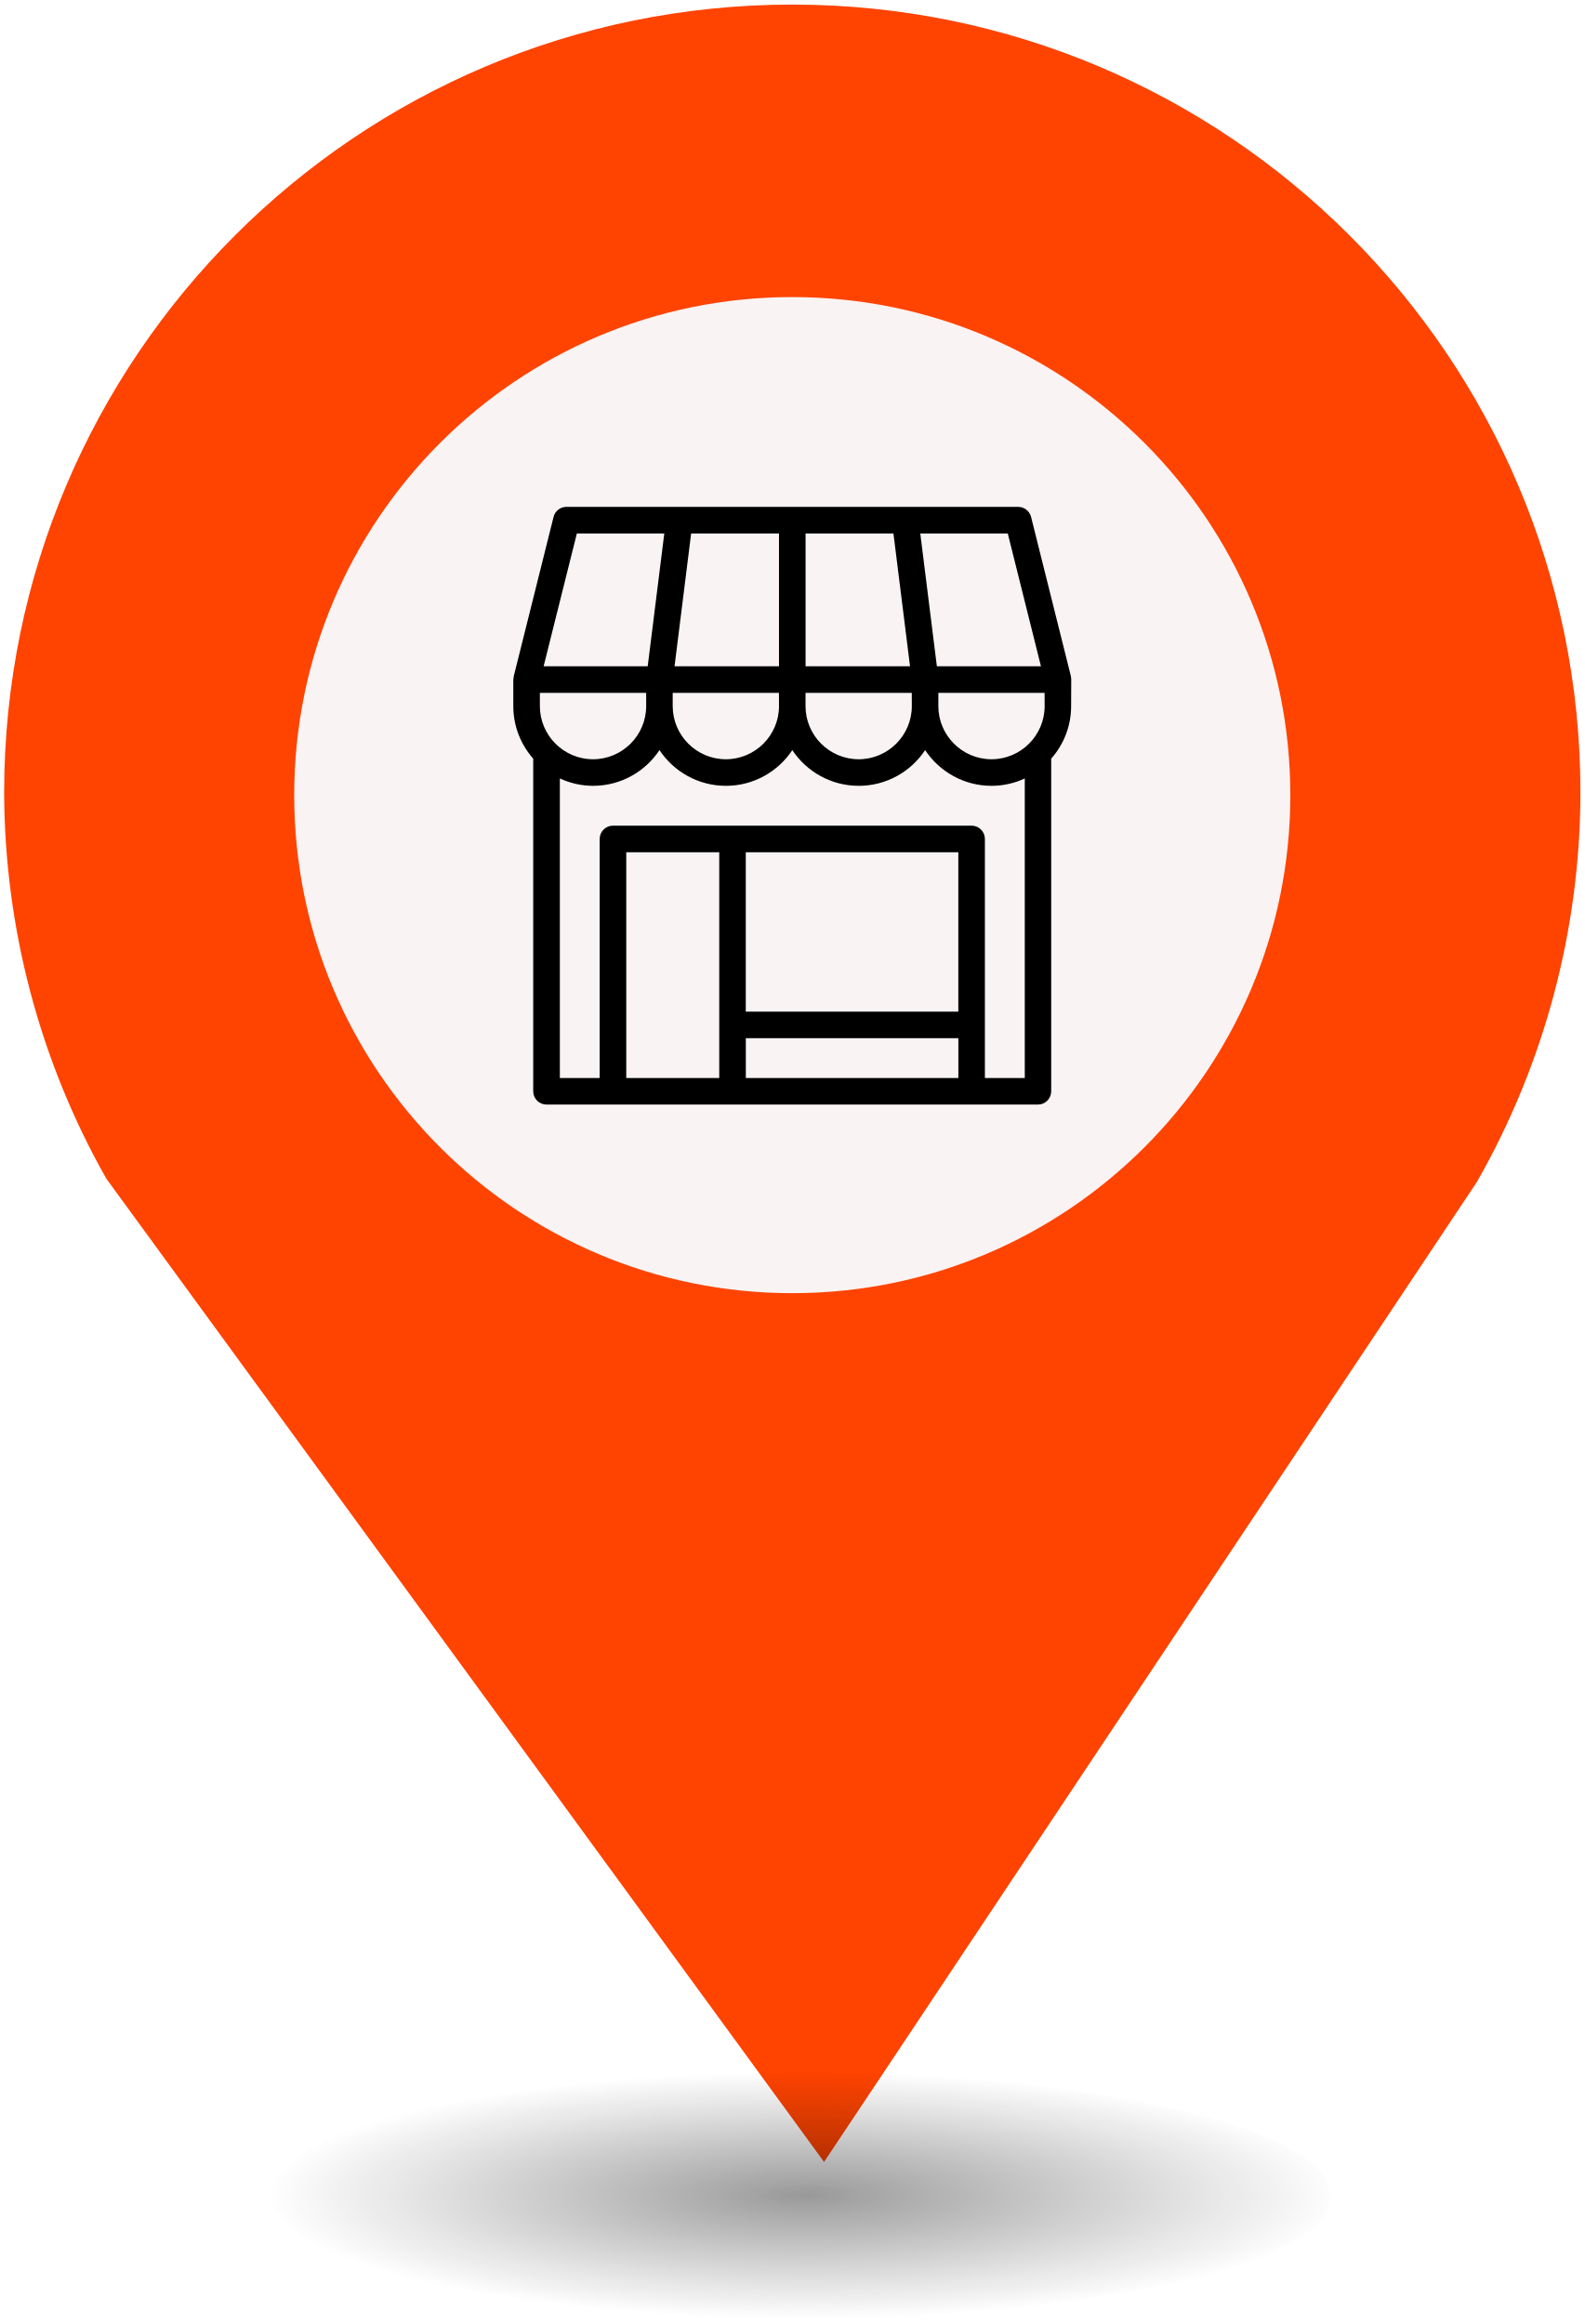
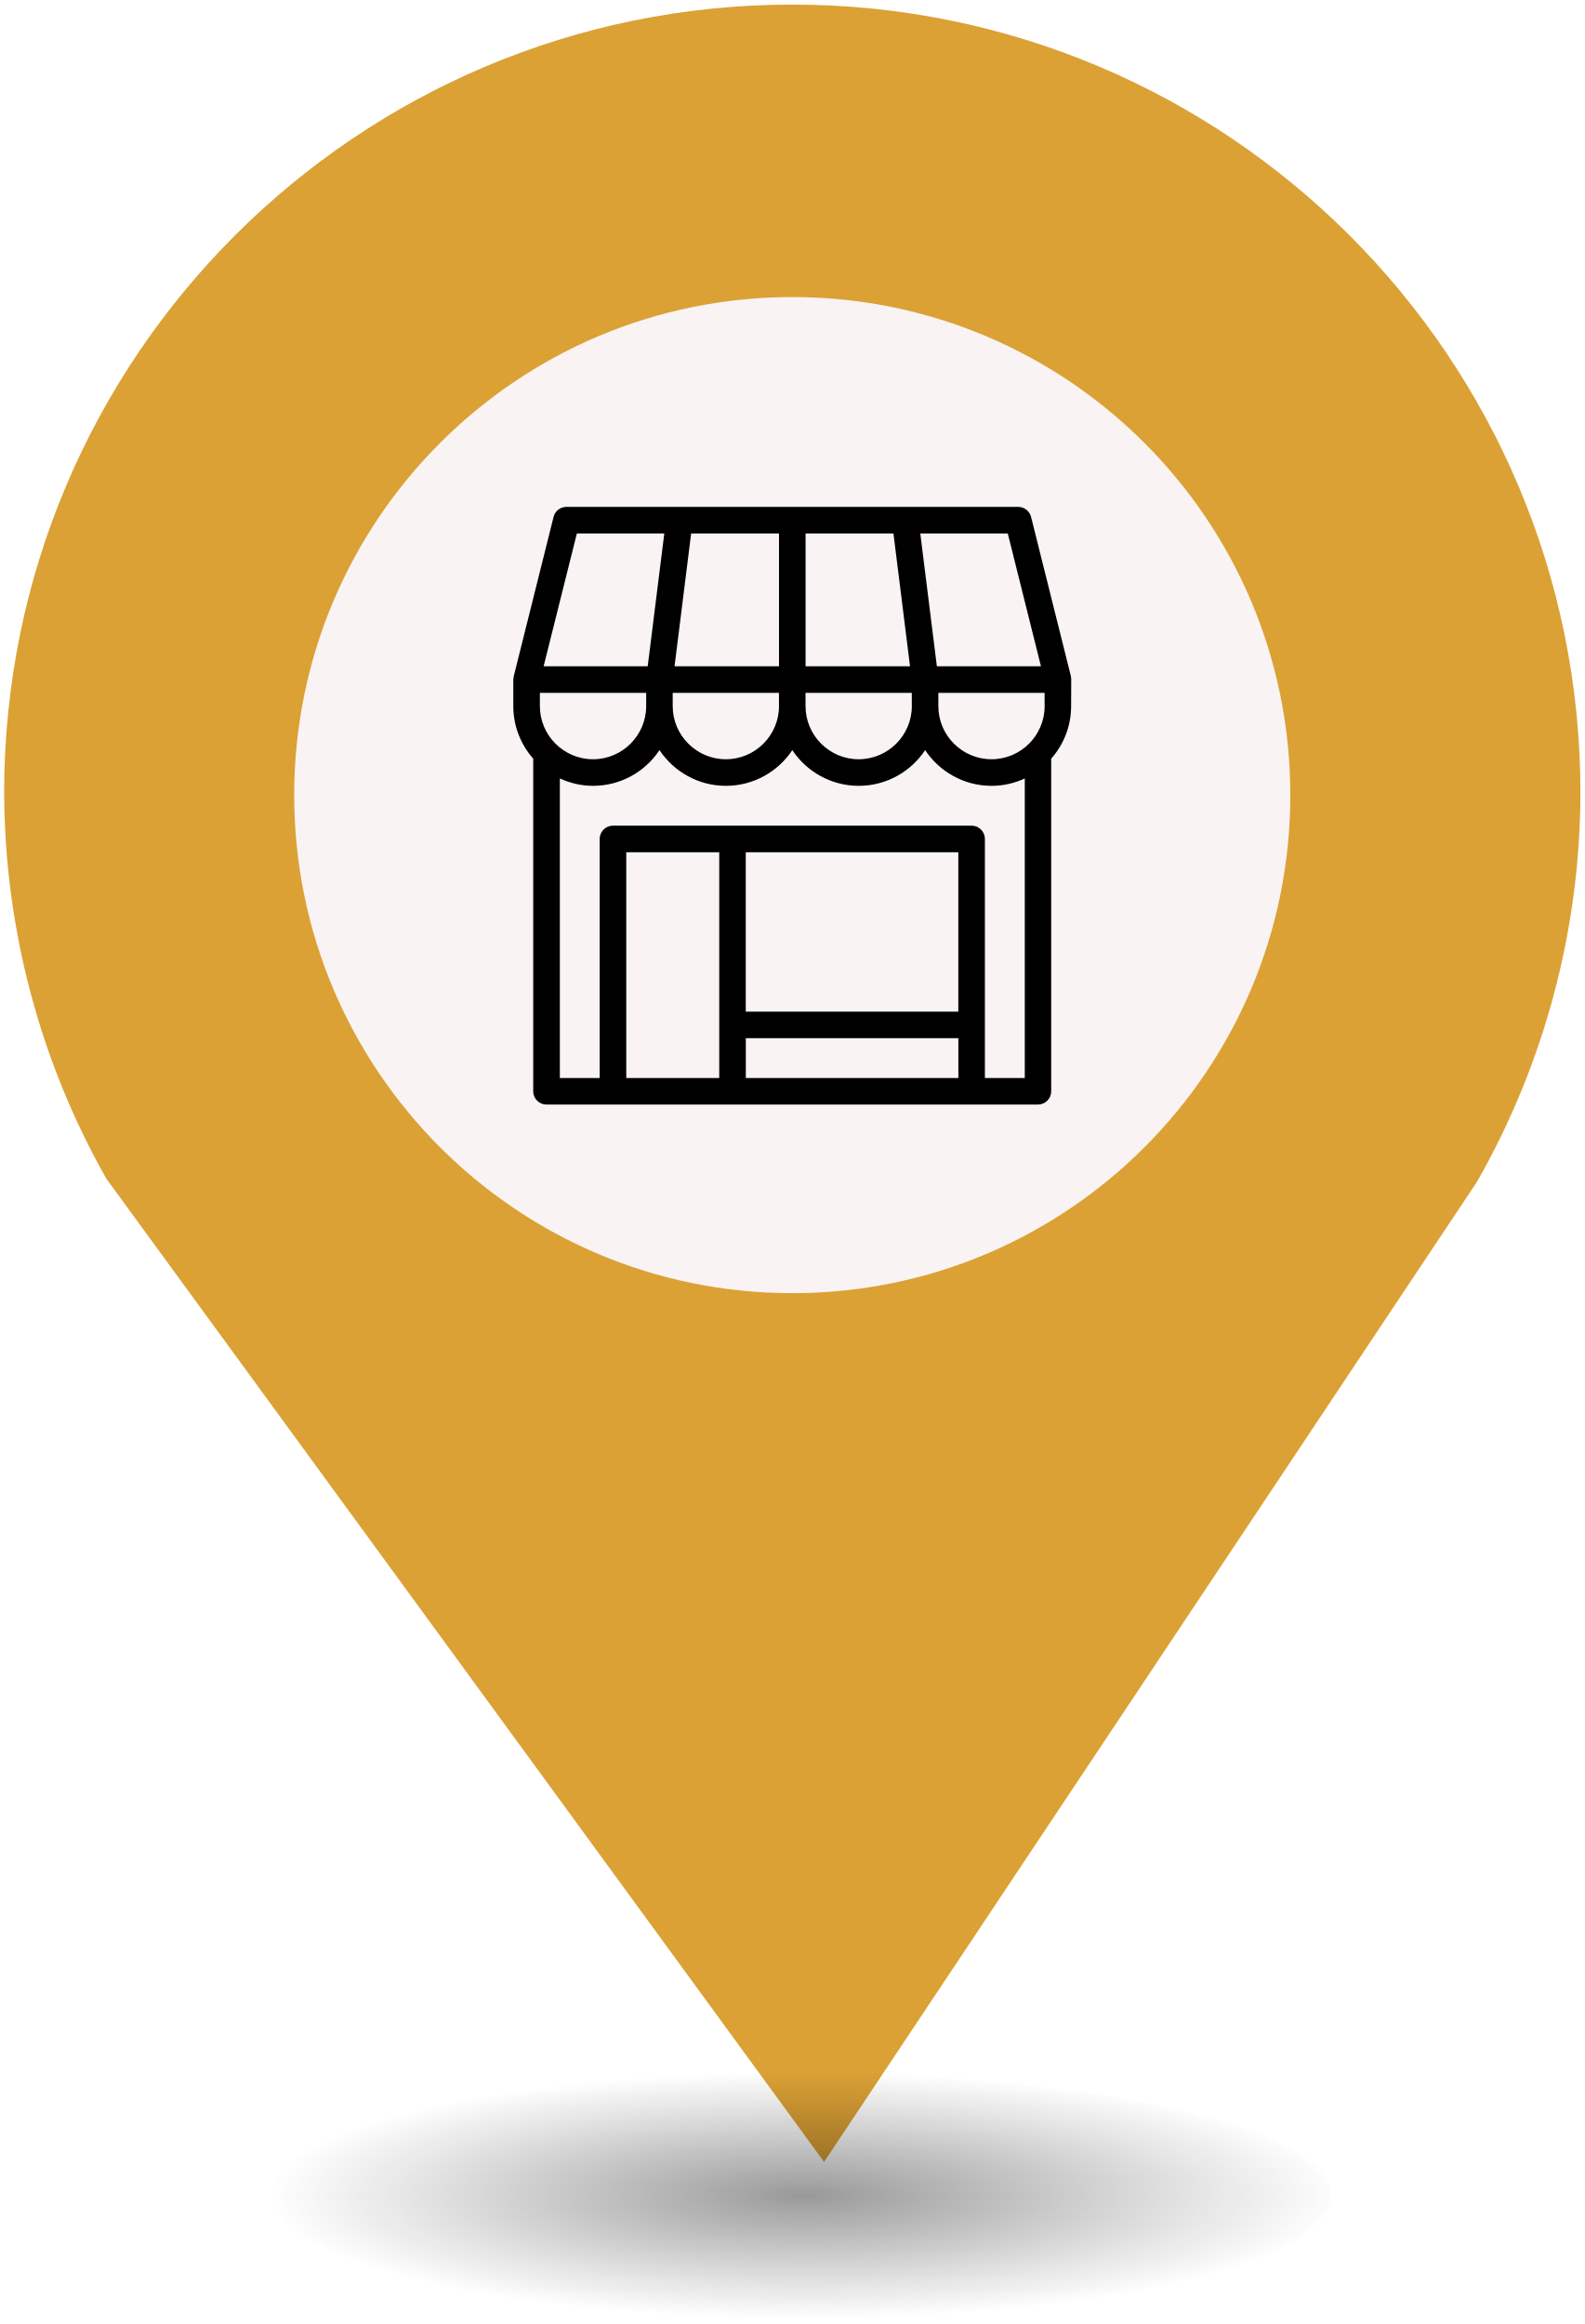
<svg xmlns="http://www.w3.org/2000/svg" height="44px" width="30px" version="1.1" viewBox="0 0 29.989 43.988" id="svg16">
  <defs id="defs7">
    <radialGradient id="a" gradientUnits="userSpaceOnUse" cy="127.6" cx="-42.75" gradientTransform="matrix(4.274964,0,0,0.98163,197.9983,-82.0888)" r="2.384">
      <stop stop-color="#010101" offset="0" id="stop2" />
      <stop stop-opacity="0" stop-color="#090909" offset="1" id="stop4" />
    </radialGradient>
  </defs>
  <g id="g26" transform="translate(-2.0760358e-7,-1.618116)">
-     <path style="fill:#FF4300;stroke-width:4.275" id="path9" d="m 14.994,1.705 c -8.239,0 -14.917,6.678 -14.917,14.917 0.009,2.562 0.673,5.079 1.935,7.307 L 15.596,42.539 27.956,23.984 c 1.278,-2.244 1.952,-4.78 1.956,-7.362 C 29.911,8.383 23.233,1.705 14.994,1.705 Z" />
+     <path style="fill:#dba135;stroke-width:4.275" id="path9" d="m 14.994,1.705 c -8.239,0 -14.917,6.678 -14.917,14.917 0.009,2.562 0.673,5.079 1.935,7.307 L 15.596,42.539 27.956,23.984 c 1.278,-2.244 1.952,-4.78 1.956,-7.362 C 29.911,8.383 23.233,1.705 14.994,1.705 Z" />
    <circle style="fill:#f9f3f3;stroke-width:4.275" id="circle11" r="9.427" cx="14.994" cy="16.668" />
    <ellipse style="opacity:0.4;fill:url(#a);stroke-width:4.275" id="ellipse13" cx="14.994" cy="43.18" ry="2.339" rx="10.193" />
    <rect style="fill:none;stroke-width:4.275" x="8.259" y="9.828" width="13.472" height="13.369" ry="0" rx="0" id="replace" />
    <svg version="1.1" x="8.5" y="10" viewBox="0 0 100 100" xml:space="preserve" id="svg8" width="100" height="100">
      <defs id="defs12" />
      <path d="m 11.774,4.48 c 0,-0.001 0,-0.001 0,-0.003 0,-0.005 -0.001,-0.01 -0.001,-0.015 -0.001,-0.014 -0.003,-0.026 -0.005,-0.039 0,-0.001 0,-0.003 0,-0.005 L 11.014,1.402 C 10.985,1.29 10.884,1.212 10.768,1.212 H 8.631 6.494 4.357 2.22 c -0.116,0 -0.216,0.078 -0.244,0.191 l -0.754,3.017 c 0,0.001 0,0.003 0,0.005 -0.003,0.013 -0.004,0.026 -0.005,0.039 -0.001,0.004 -0.003,0.009 -0.003,0.014 0,0.001 0,0.001 0,0.003 V 4.983 c 0,0.382 0.143,0.729 0.378,0.996 0,0.004 -0.001,0.006 -0.001,0.01 v 6.285 c 0,0.138 0.113,0.251 0.251,0.251 h 1.257 2.263 4.525 1.257 c 0.138,0 0.251,-0.113 0.251,-0.251 V 5.989 c 0,-0.004 -0.001,-0.006 -0.001,-0.01 0.235,-0.266 0.378,-0.613 0.378,-0.996 z m -0.503,0.503 c 0,0.554 -0.451,1.006 -1.006,1.006 -0.554,0 -1.006,-0.451 -1.006,-1.006 V 4.732 h 2.011 z m -2.514,0 c 0,0.554 -0.451,1.006 -1.006,1.006 -0.554,0 -1.006,-0.451 -1.006,-1.006 V 4.732 h 2.011 z m -2.514,0 c 0,0.554 -0.451,1.006 -1.006,1.006 -0.554,0 -1.006,-0.451 -1.006,-1.006 V 4.732 h 2.011 z m -2.514,0 c 0,0.554 -0.451,1.006 -1.006,1.006 -0.554,0 -1.006,-0.451 -1.006,-1.006 V 4.732 H 3.729 Z M 11.201,4.229 H 9.231 L 8.917,1.715 h 1.656 z m -2.478,0 H 6.746 V 1.715 H 8.409 Z M 6.243,1.715 V 4.229 H 4.266 L 4.58,1.715 Z m -3.826,0 H 4.072 L 3.758,4.229 H 1.788 Z M 5.614,7.749 h 4.023 v 3.017 H 5.614 Z M 5.112,12.023 H 3.352 V 7.749 h 1.76 z m 0.503,0 v -0.754 h 4.023 v 0.754 z m 4.525,0 V 7.497 c 0,-0.138 -0.113,-0.251 -0.251,-0.251 H 5.363 3.1 c -0.138,0 -0.251,0.113 -0.251,0.251 V 12.023 H 2.095 V 6.352 c 0.191,0.088 0.404,0.14 0.629,0.14 0.524,0 0.987,-0.269 1.257,-0.676 0.27,0.407 0.733,0.676 1.257,0.676 0.524,0 0.987,-0.269 1.257,-0.676 0.27,0.407 0.733,0.676 1.257,0.676 0.524,0 0.987,-0.269 1.257,-0.676 0.27,0.407 0.733,0.676 1.257,0.676 0.225,0 0.437,-0.05 0.629,-0.14 v 5.671 z" id="path2" style="stroke-width:0.126" />
    </svg>
  </g>
</svg>
